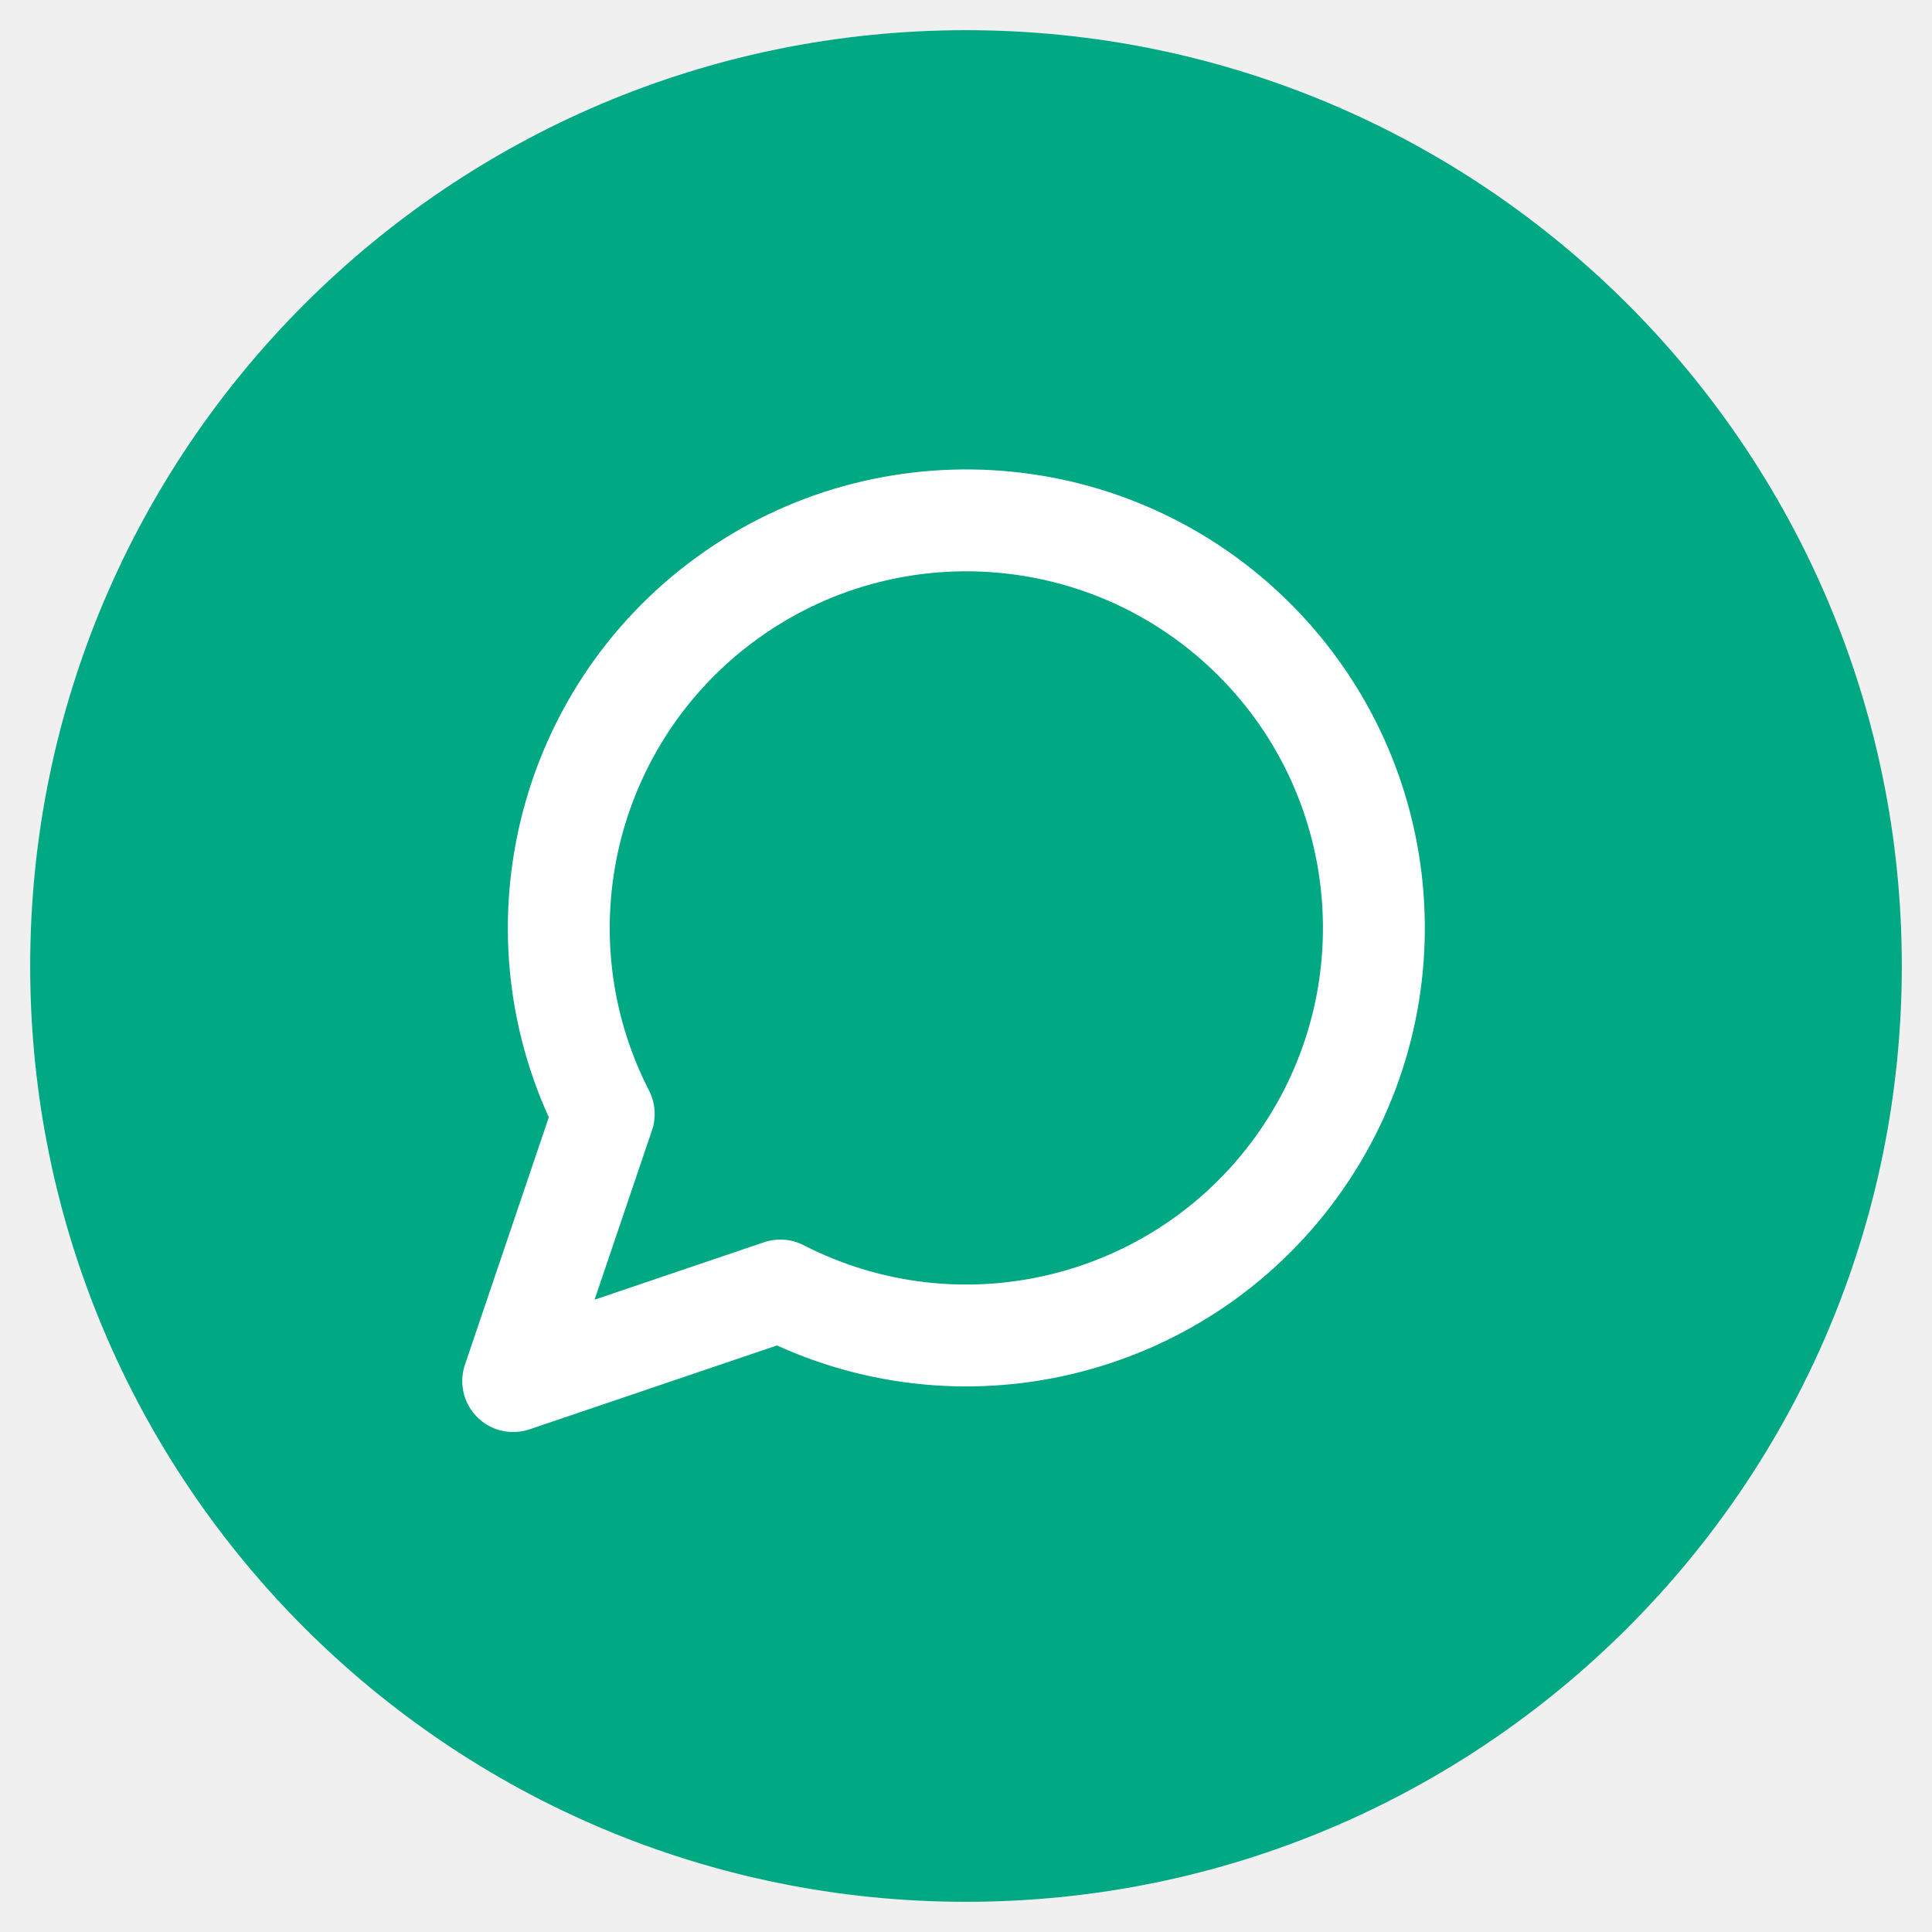
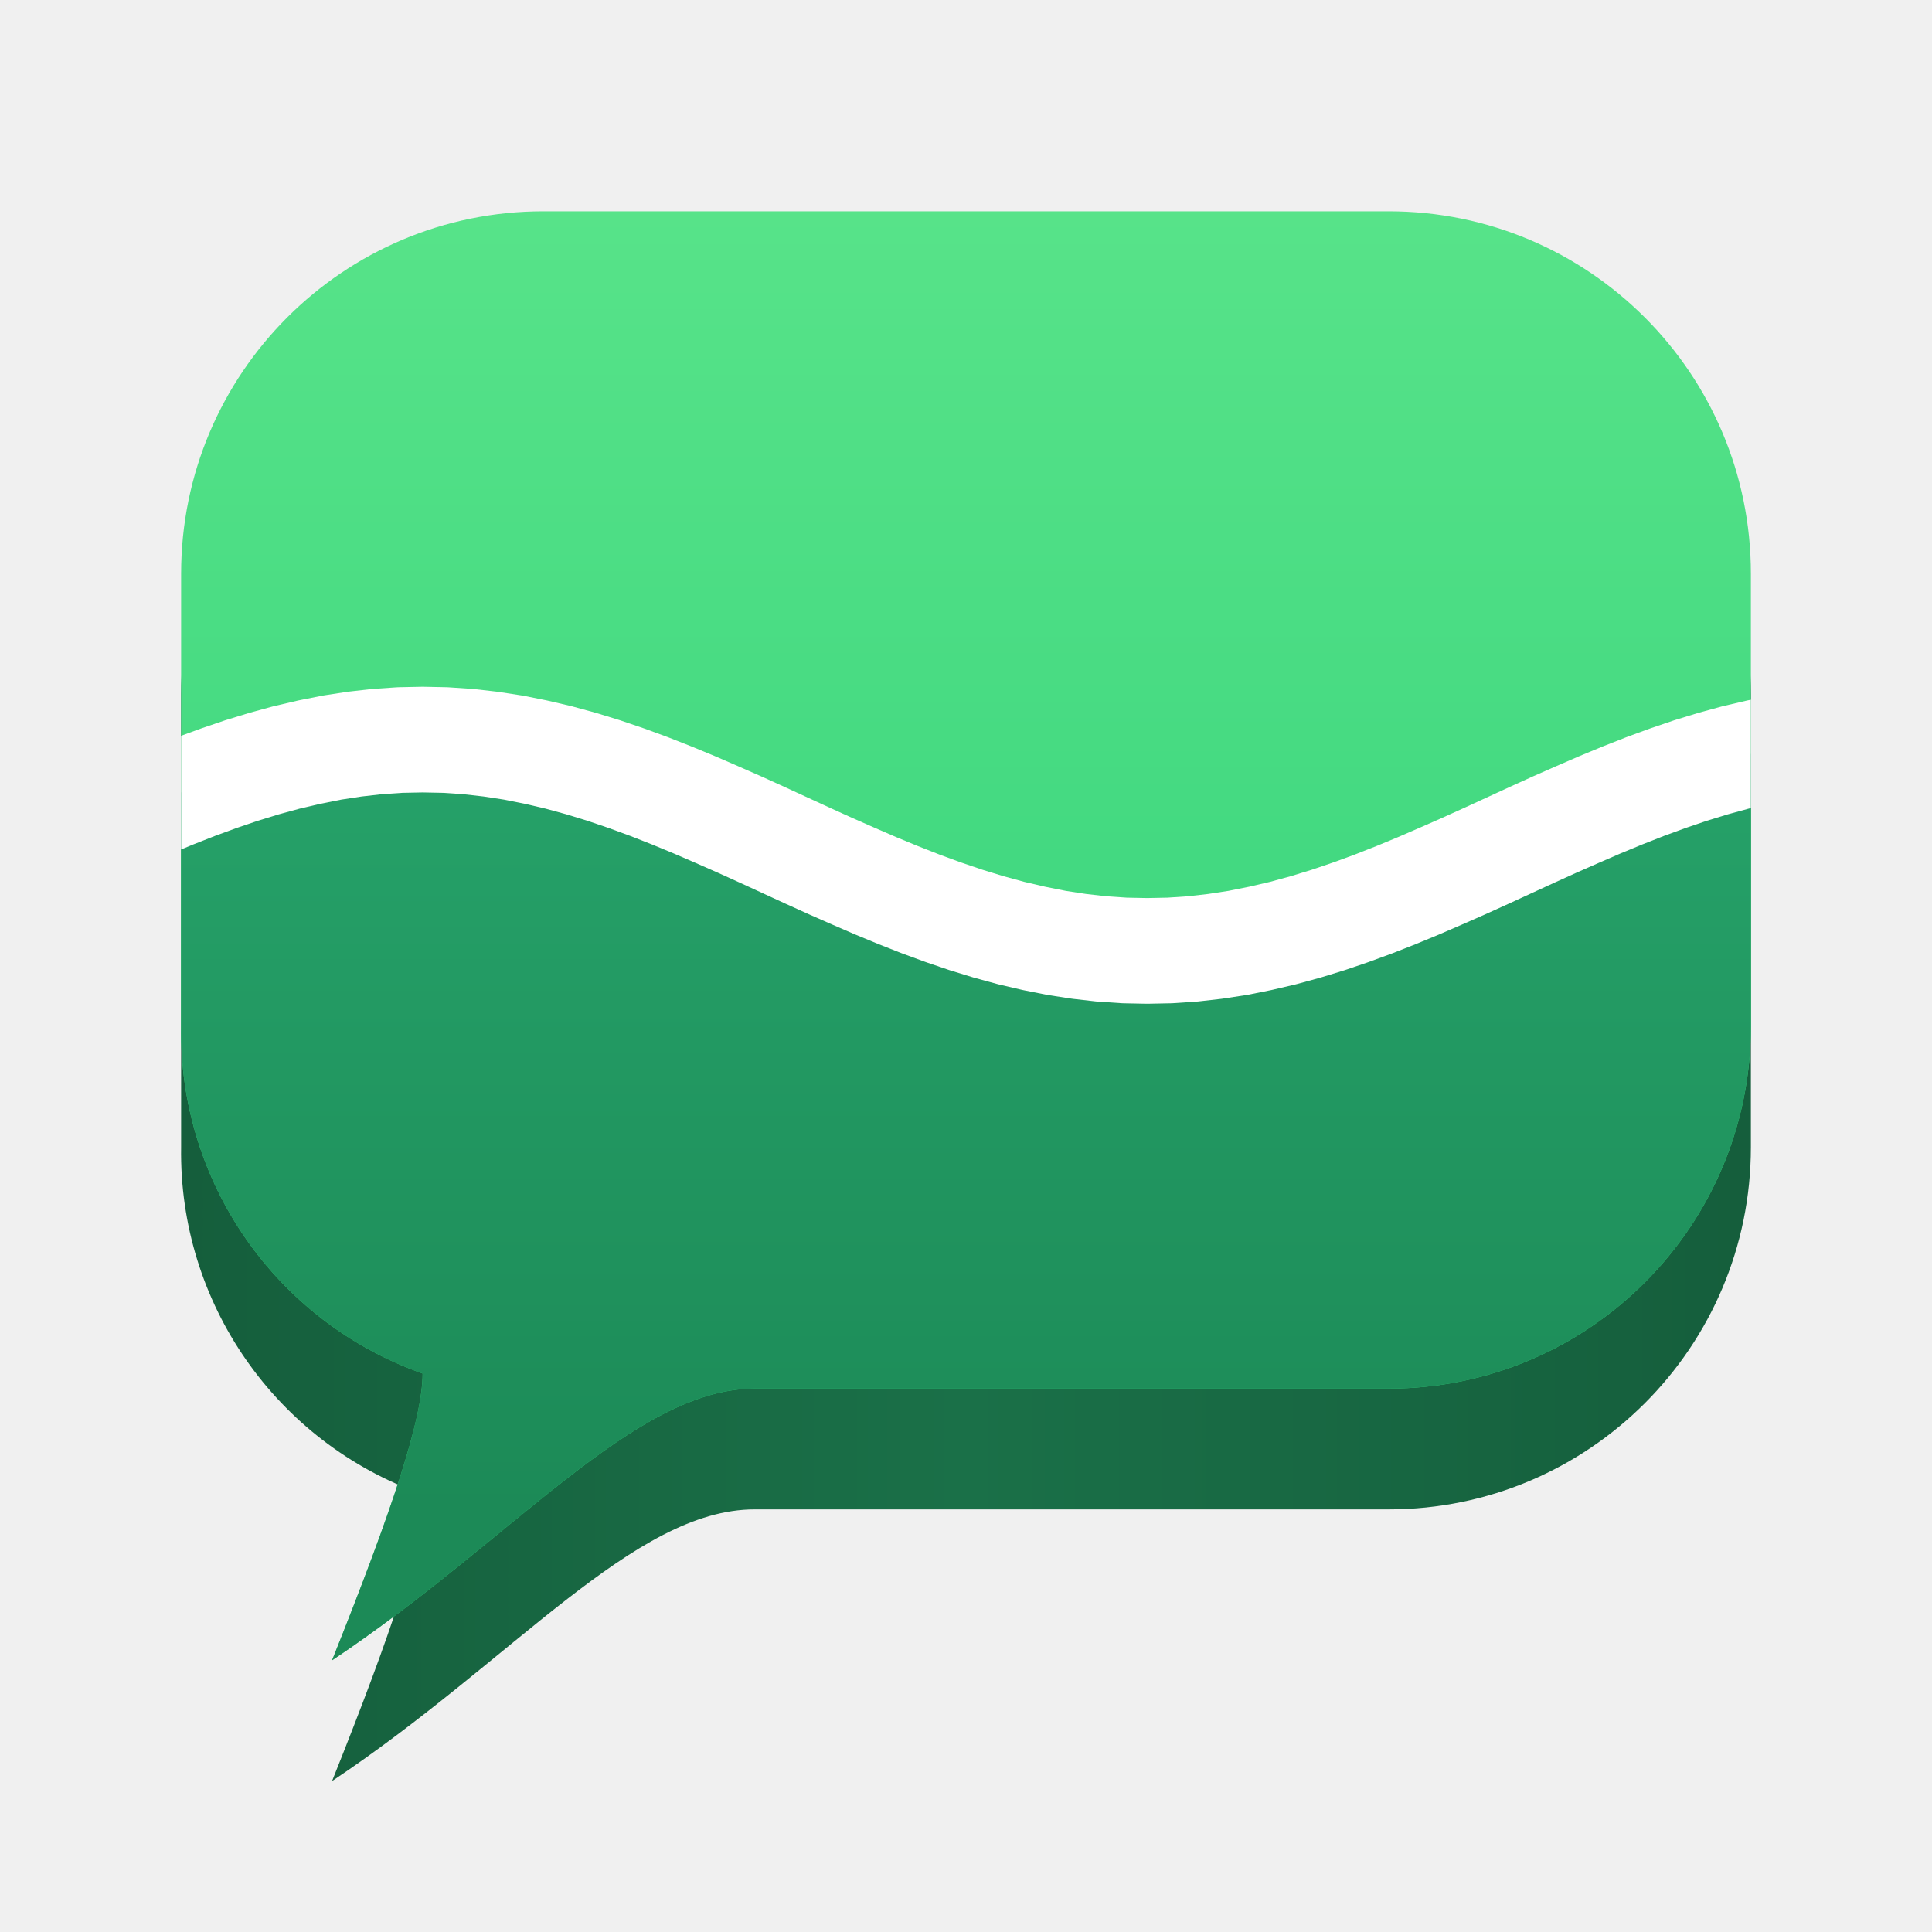
- <svg xmlns="http://www.w3.org/2000/svg" width="512" height="512" viewBox="0 0 512 512">
-   <circle cx="256" cy="256" r="248" fill="#00a884" />
-   <g transform="translate(112 102) scale(12)" fill="none" stroke="#ffffff" stroke-width="2.25" stroke-linecap="round" stroke-linejoin="round">
-     <path d="M7.9 20A9 9 0 1 0 4 16.1L2 22Z" />
+ <svg xmlns="http://www.w3.org/2000/svg" width="128" height="128" viewBox="0 0 128 128">
+   <defs>
+     <linearGradient id="face" x1="0" y1="14" x2="0" y2="92" gradientUnits="userSpaceOnUse">
+       <stop offset="0" stop-color="#57e389" />
+       <stop offset="1" stop-color="#33d17a" />
+     </linearGradient>
+     <linearGradient id="water" x1="0" y1="50" x2="0" y2="100" gradientUnits="userSpaceOnUse">
+       <stop offset="0" stop-color="#26a269" />
+       <stop offset="1" stop-color="#1c8a57" />
+     </linearGradient>
+     <linearGradient id="base" x1="12" y1="0" x2="116" y2="0" gradientUnits="userSpaceOnUse">
+       <stop offset="0" stop-color="#155e3c" />
+       <stop offset="0.5" stop-color="#1a7048" />
+       <stop offset="1" stop-color="#155e3c" />
+     </linearGradient>
+     <clipPath id="clip">
+       <path d="M36,14 H92 A24,24 0 0 1 116,38 V68 A24,24 0 0 1 92,92 H50 C42,92 34,102 22,110 C26,100 28,94 28,91 A24,24 0 0 1 12,68 V38 A24,24 0 0 1 36,14 Z" />
+     </clipPath>
+   </defs>
+   <path d="M36,22 H92 A24,24 0 0 1 116,46 V76 A24,24 0 0 1 92,100 H50 C42,100 34,110 22,118 C26,108 28,102 28,99 A24,24 0 0 1 12,76 V46 A24,24 0 0 1 36,22 Z" fill="url(#base)" />
+   <path d="M36,14 H92 A24,24 0 0 1 116,38 V68 A24,24 0 0 1 92,92 H50 C42,92 34,102 22,110 C26,100 28,94 28,91 A24,24 0 0 1 12,68 V38 A24,24 0 0 1 36,14 Z" fill="url(#face)" />
+   <g clip-path="url(#clip)">
+     <path d="M4.00,56.00 L5.50,55.31 L7.00,54.63 L8.50,53.97 L10.00,53.32 L11.50,52.70 L13.00,52.11 L14.50,51.56 L16.00,51.05 L17.50,50.59 L19.00,50.18 L20.50,49.83 L22.00,49.53 L23.50,49.30 L25.00,49.13 L26.50,49.03 L28.00,49.00 L29.50,49.03 L31.00,49.13 L32.50,49.30 L34.00,49.53 L35.50,49.83 L37.00,50.18 L38.50,50.59 L40.00,51.05 L41.50,51.56 L43.00,52.11 L44.50,52.70 L46.00,53.32 L47.50,53.97 L49.00,54.63 L50.50,55.31 L52.00,56.00 L53.50,56.69 L55.00,57.37 L56.50,58.03 L58.00,58.68 L59.50,59.30 L61.00,59.89 L62.50,60.44 L64.00,60.95 L65.50,61.41 L67.00,61.82 L68.50,62.17 L70.00,62.47 L71.50,62.70 L73.00,62.87 L74.50,62.97 L76.00,63.00 L77.50,62.97 L79.00,62.87 L80.50,62.70 L82.00,62.47 L83.50,62.17 L85.00,61.82 L86.50,61.41 L88.00,60.95 L89.50,60.44 L91.00,59.89 L92.50,59.30 L94.00,58.68 L95.50,58.03 L97.00,57.37 L98.50,56.69 L100.00,56.00 L101.50,55.31 L103.00,54.63 L104.50,53.97 L106.00,53.32 L107.50,52.70 L109.00,52.11 L110.50,51.56 L112.00,51.05 L113.50,50.59 L115.00,50.18 L116.50,49.83 L118.00,49.53 L119.50,49.30 L121.00,49.13 L122.50,49.03 L124.00,49.00 L124,120 L4,120 Z" fill="url(#water)" />
+     <path d="M4.00,56.00 L5.50,55.31 L7.00,54.63 L8.50,53.97 L10.00,53.32 L11.50,52.70 L13.00,52.11 L14.50,51.56 L16.00,51.05 L17.50,50.59 L19.00,50.18 L20.50,49.83 L22.00,49.53 L23.50,49.30 L25.00,49.13 L26.50,49.03 L28.00,49.00 L29.50,49.03 L31.00,49.13 L32.50,49.30 L34.00,49.53 L35.50,49.83 L37.00,50.18 L38.50,50.59 L40.00,51.05 L41.50,51.56 L43.00,52.11 L44.50,52.70 L46.00,53.32 L47.50,53.97 L49.00,54.63 L50.50,55.31 L52.00,56.00 L53.50,56.69 L55.00,57.37 L56.50,58.03 L58.00,58.68 L59.50,59.30 L61.00,59.89 L62.50,60.44 L64.00,60.95 L65.50,61.41 L67.00,61.82 L68.50,62.17 L70.00,62.47 L71.50,62.70 L73.00,62.87 L74.50,62.97 L76.00,63.00 L77.50,62.97 L79.00,62.87 L80.50,62.70 L82.00,62.47 L83.50,62.17 L85.00,61.82 L86.50,61.41 L88.00,60.95 L89.50,60.44 L91.00,59.89 L92.50,59.30 L94.00,58.68 L95.50,58.03 L97.00,57.37 L98.50,56.69 L100.00,56.00 L101.50,55.31 L103.00,54.63 L104.50,53.97 L106.00,53.32 L107.50,52.70 L109.00,52.11 L110.50,51.56 L112.00,51.05 L113.50,50.59 L115.00,50.18 L116.50,49.83 L118.00,49.53 L119.50,49.30 L121.00,49.13 L122.50,49.03 L124.00,49.00" fill="none" stroke="#ffffff" stroke-width="7" stroke-linecap="round" stroke-linejoin="round" />
  </g>
</svg>
